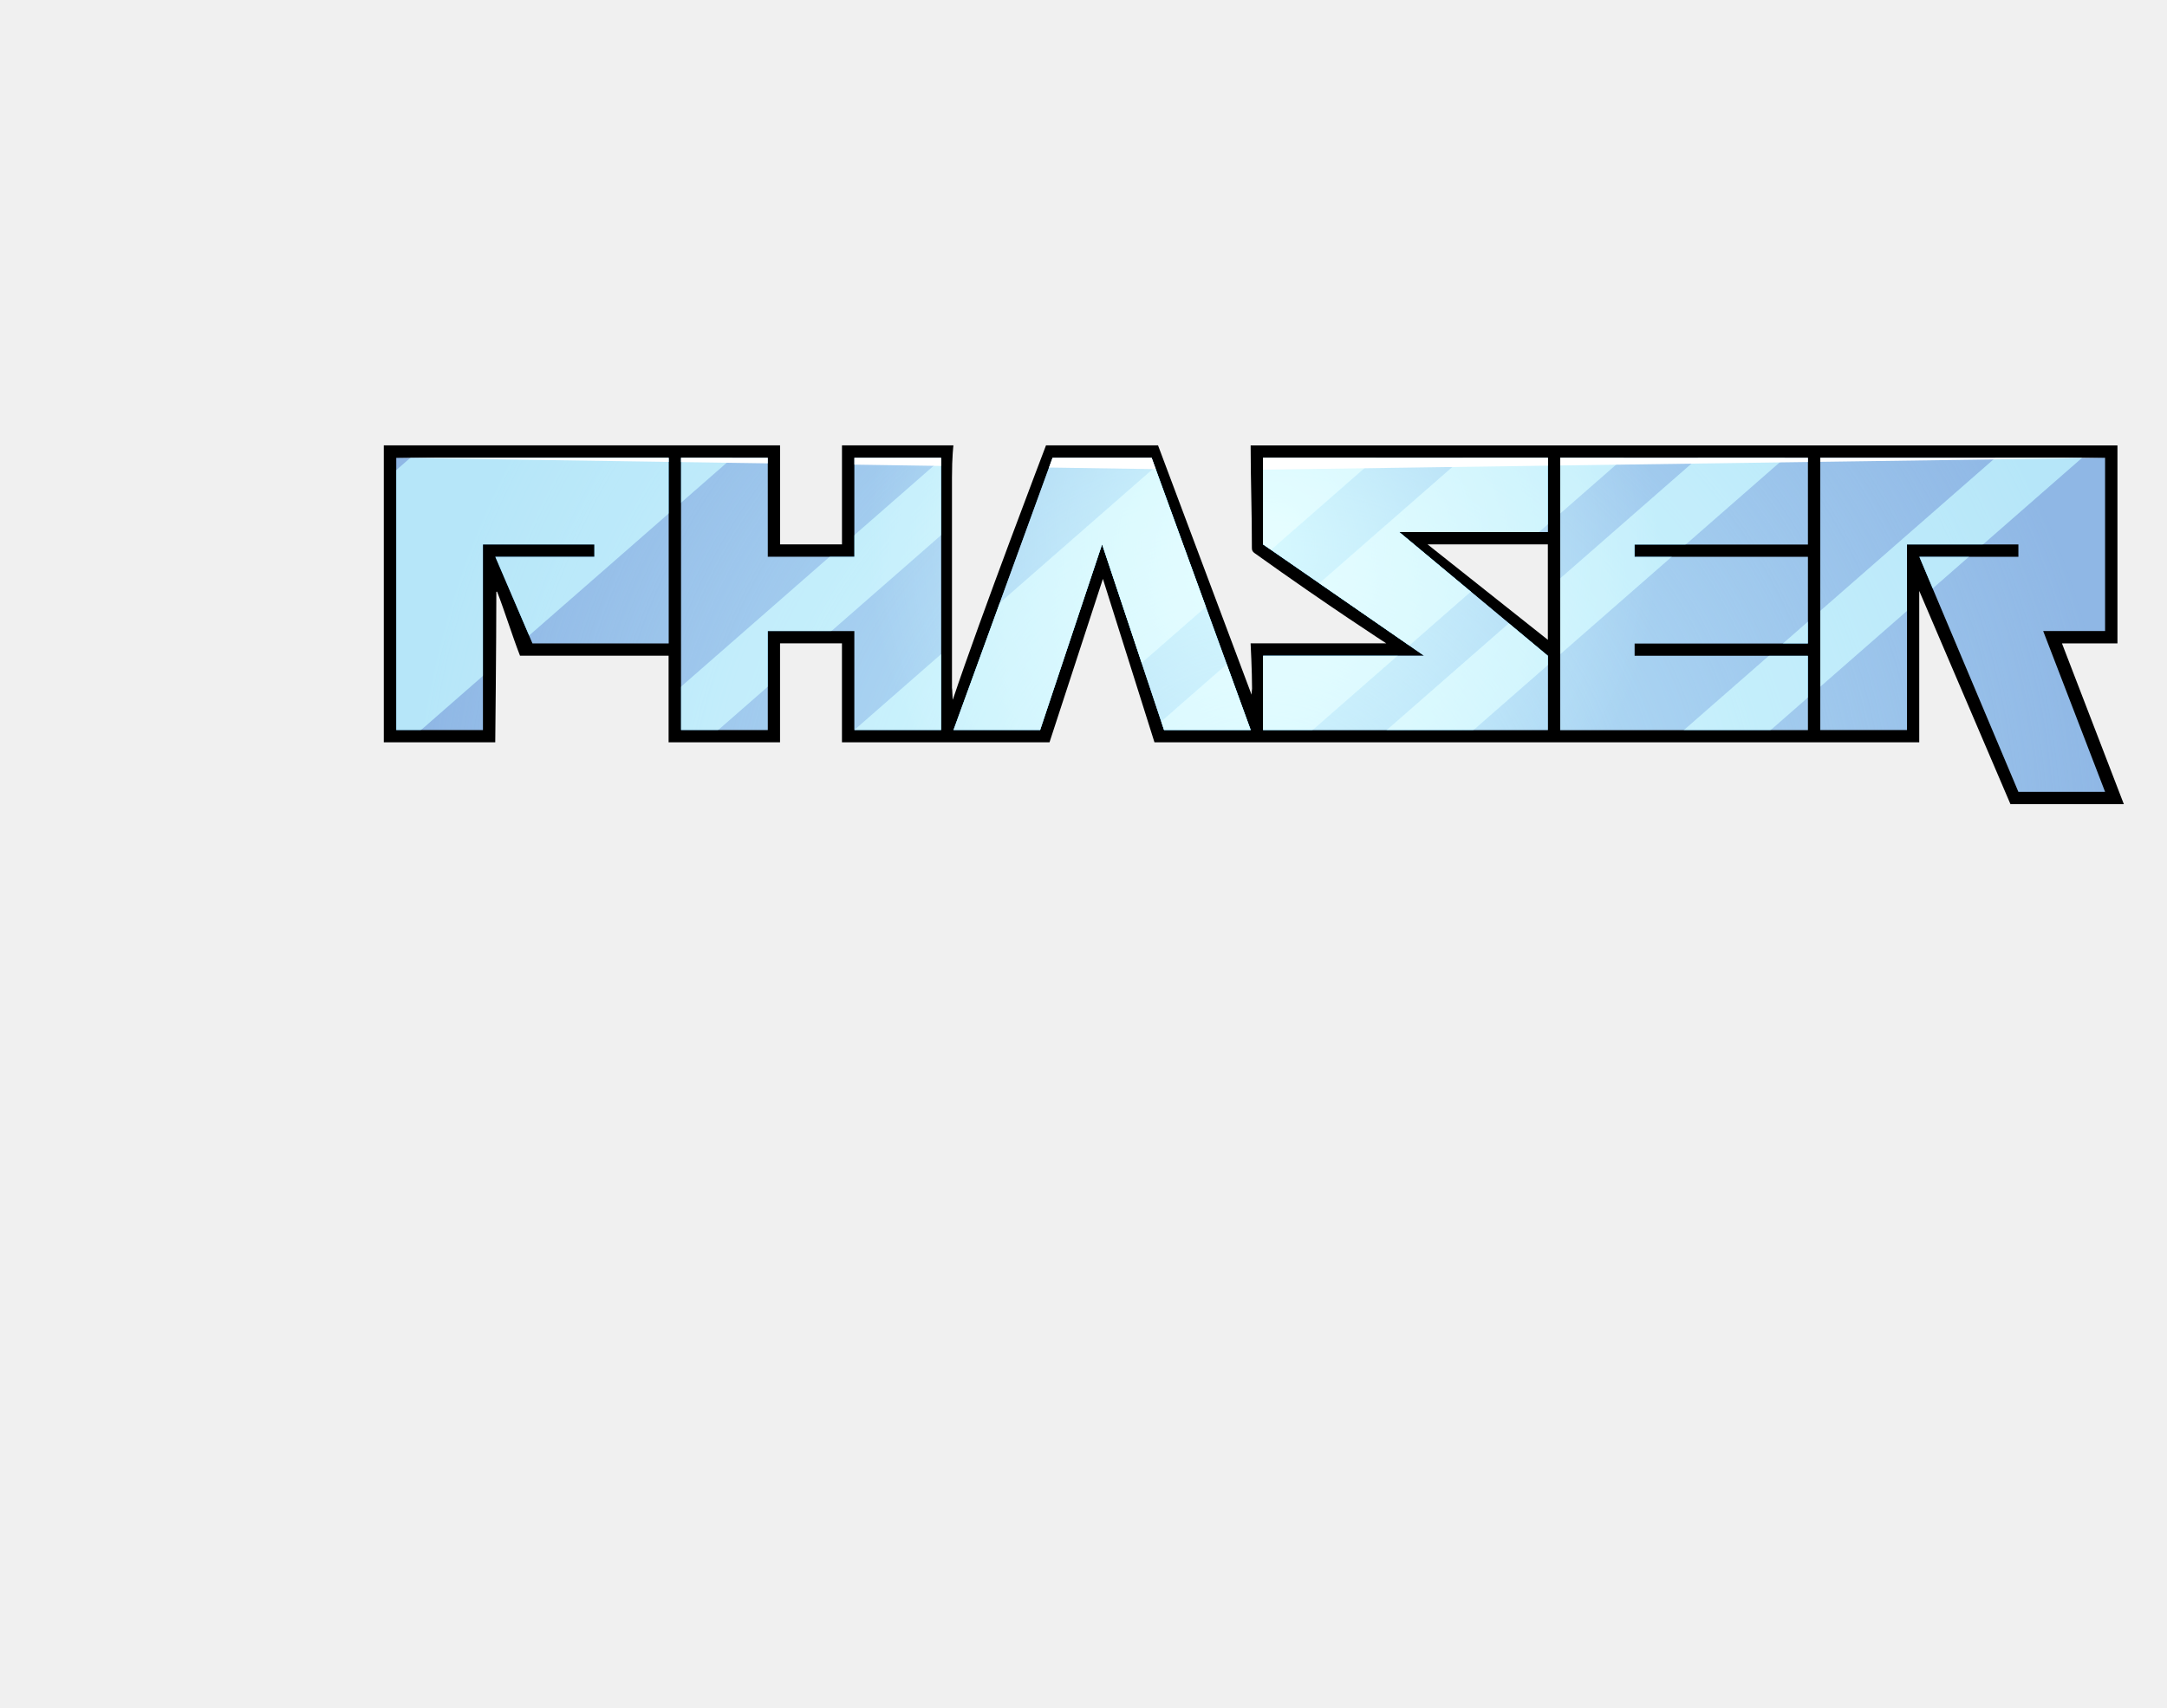
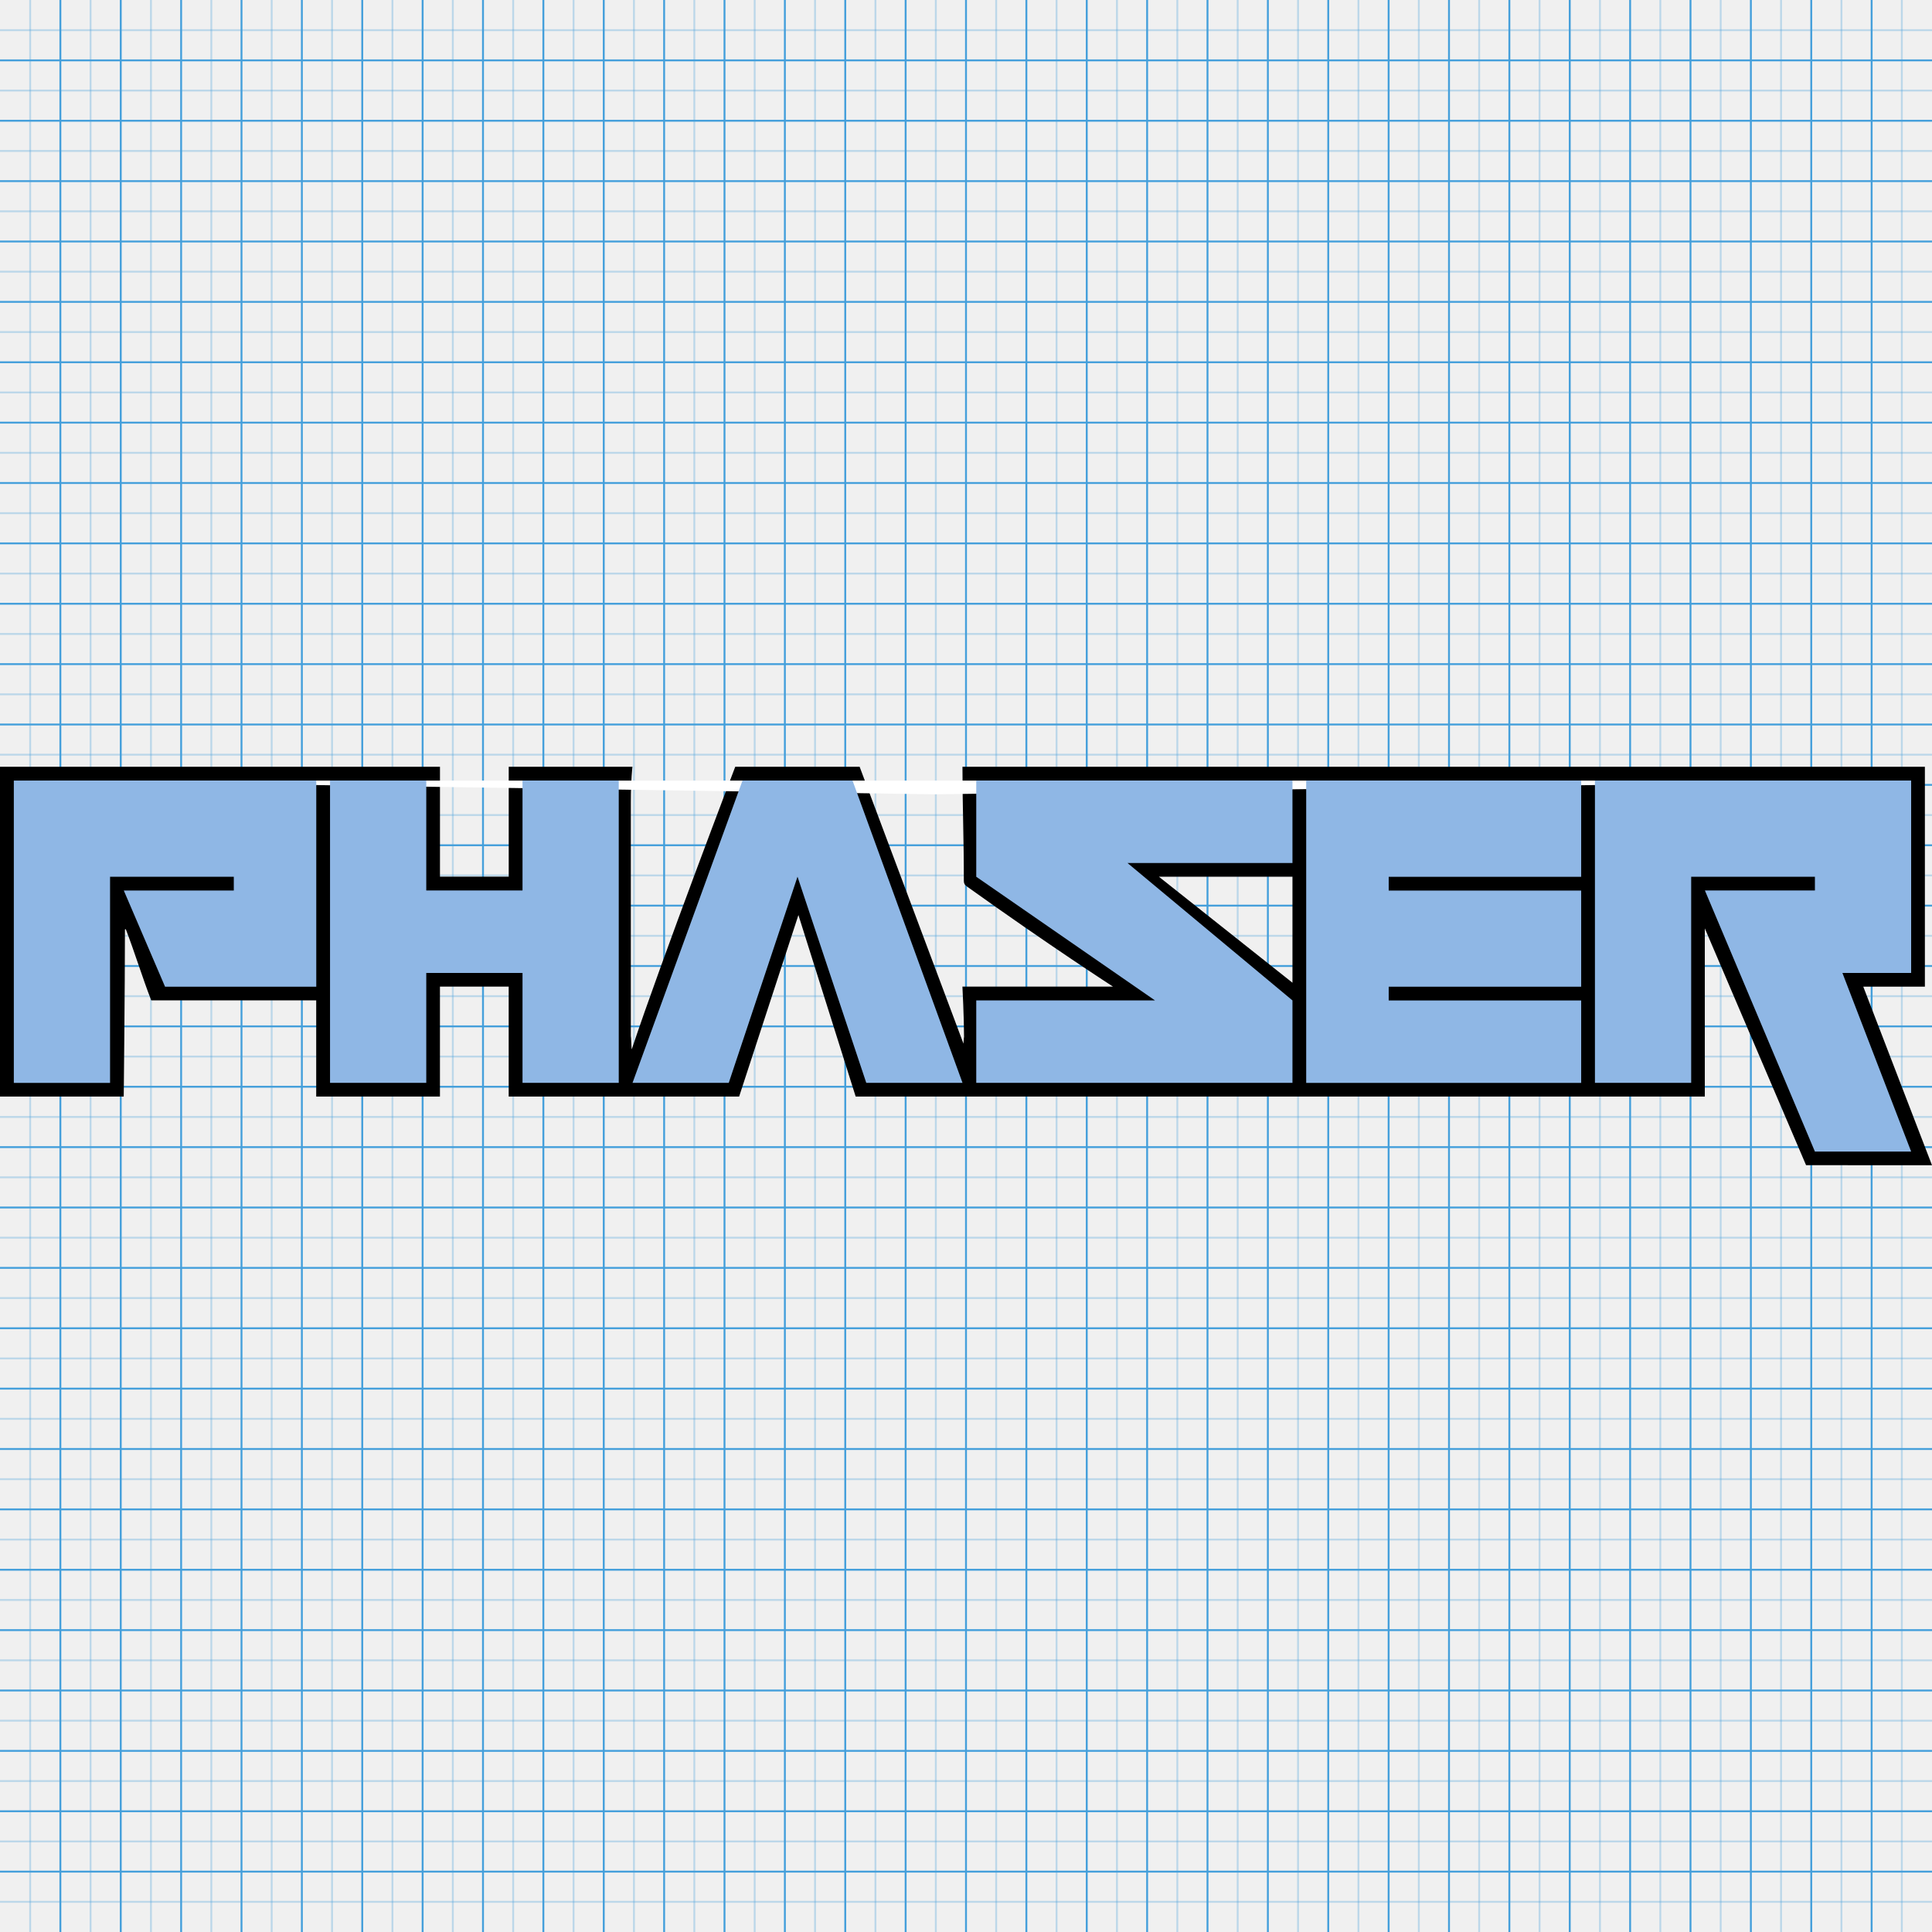
- <svg xmlns="http://www.w3.org/2000/svg" xmlns:xlink="http://www.w3.org/1999/xlink" viewBox="0 0 734.27 578.71">
-   <defs>
-     <style>.cls-1{fill:none;}.cls-2{clip-path:url(#clippath);}.cls-3{fill:#fff;}.cls-4{fill:#b8eefe;}.cls-5{fill:#8fb7e5;}.cls-6{mix-blend-mode:overlay;}.cls-7{fill:url(#radial-gradient-2);}.cls-8{mix-blend-mode:soft-light;}.cls-9{fill:url(#radial-gradient);}.cls-10{isolation:isolate;}</style>
-     <clipPath id="clippath">
-       <path class="cls-1" d="m524.48,180.32h-50.35l50.35,41.94v25.16h-96.5v-25.16h54.55l-54.55-37.74v-29.35h96.5v25.16Zm-264.34,67.1h-29.37v-92.26h29.37v33.55h29.37v-33.55h29.37v92.26h-29.37v-33.55h-29.37v33.55Zm113.29-62.9l-20.98,62.9h-29.37l33.57-92.26h33.57l33.57,92.26h-29.37l-20.98-62.9Zm-239.16-29.35v92.26h29.37v-62.9h37.76v4.19h-33.57l12.59,29.35h46.15v-62.9h-92.31Zm478.32,29.35v-29.35h-83.92v92.26h83.92v-25.16h-58.74v-4.19h58.74v-29.35h-58.74v-4.19h58.74Zm79.72,29.35h20.98v-58.71h-96.5v92.26h29.37v-62.9h37.76v4.19h-33.57l33.57,79.68h29.37l-20.98-54.52Z" />
-     </clipPath>
-     <radialGradient id="radial-gradient" cx="427.97" cy="289.35" fx="427.97" fy="289.35" r="289.43" gradientUnits="userSpaceOnUse">
-       <stop offset="0" stop-color="#bfebfd" />
-       <stop offset="1" stop-color="#bfebfd" stop-opacity="0" />
-     </radialGradient>
-     <radialGradient id="radial-gradient-2" cx="427.97" cy="184.52" fx="427.97" fy="184.52" r="134.23" xlink:href="#radial-gradient" />
-   </defs>
-   <g class="cls-10">
-     <g id="Tweaked">
-       <path d="m698.7,218.06h18.78v-67.1h-293.71c0,11.93.45,22.9.42,34.83,0,.79.28,1.22.9,1.67,25.34,18.15,44.63,30.59,44.63,30.59h-45.96s.49,9.35.49,15.36c-.06.01-.17,2.04-.17,2.04l-31.69-84.5h-37.96s-22.34,58.49-31.58,86.22c-.1,0-.19-4.02-.28-4.03v-71.31c0-7.11.49-10.88.49-10.88h-37.76v33.55h-20.98v-33.55h-134.27v100.64h37.76s.37-33.42.37-51.01c.09-.02.18-.03.26-.05,2.6,6.7,5.12,14.93,7.76,21.71h50.35v29.35h37.76v-33.55h20.98v33.55h70.33l18.09-55.39,17.47,55.39h259.14v-51.32l30.9,72.27,38.43.02-20.98-54.52Zm-174.22-33.55v32.35l-40.76-32.35h40.76Z" />
-       <path class="cls-5" d="m524.48,180.32h-50.35l50.35,41.94v25.16h-96.5v-25.16h54.55l-54.55-37.74v-29.35h96.5v25.16Zm-264.34,67.1h-29.37v-92.26h29.37v33.55h29.37v-33.55h29.37v92.26h-29.37v-33.55h-29.37v33.55Zm113.29-62.9l-20.98,62.9h-29.37l33.57-92.26h33.57l33.57,92.26h-29.37l-20.98-62.9Zm-239.16-29.35v92.26h29.37v-62.9h37.76v4.19h-33.57l12.59,29.35h46.15v-62.9h-92.31Zm478.32,29.35v-29.35h-83.92v92.26h83.92v-25.16h-58.74v-4.19h58.74v-29.35h-58.74v-4.19h58.74Zm79.72,29.35h20.98v-58.71h-96.5v92.26h29.37v-62.9h37.76v4.19h-33.57l33.57,79.68h29.37l-20.98-54.52Z" />
-       <g class="cls-2">
-         <path class="cls-9" d="m427.97,0c159.89,0,289.51,129.55,289.51,289.35s-129.62,289.35-289.51,289.35S138.46,449.16,138.46,289.35,268.08,0,427.97,0Z" />
-         <g class="cls-6">
-           <path class="cls-7" d="m427.97,50.32c74.15,0,134.27,60.08,134.27,134.19s-60.11,134.19-134.27,134.19-134.27-60.08-134.27-134.19,60.11-134.19,134.27-134.19Z" />
-         </g>
-         <g class="cls-8">
-           <path class="cls-4" d="m167.83,130h109.09l-167.83,146.77H0l167.83-146.77Zm180.42,0h29.37l-167.83,146.77h-29.37l167.83-146.77Zm75.52,0h71.33l-167.83,146.77h-71.33l167.83-146.77Zm100.7,0h54.55l-167.83,146.77h-54.55l167.83-146.77Zm79.72,0h29.37l-167.83,146.77h-29.37l167.83-146.77Zm100.7,0h29.37l-167.83,146.77h-29.37l167.83-146.77Z" />
-         </g>
-         <g class="cls-8">
-           <path class="cls-4" d="m167.83,130h109.09l-167.83,146.77H0l167.83-146.77Zm180.42,0h29.37l-167.83,146.77h-29.37l167.83-146.77Zm75.52,0h71.33l-167.83,146.77h-71.33l167.83-146.77Zm100.7,0h54.55l-167.83,146.77h-54.55l167.83-146.77Zm79.72,0h29.37l-167.83,146.77h-29.37l167.83-146.77Zm100.7,0h29.37l-167.83,146.77h-29.37l167.83-146.77Z" />
-         </g>
-         <path class="cls-3" d="m415.38,159.36l-281.12-4.19h579.02l-297.9,4.19Z" />
-       </g>
-     </g>
+ <svg xmlns="http://www.w3.org/2000/svg" version="1.1" width="1024" height="1024" viewBox="0 0 1024 1024">
+   <g id="icomoon-ignore">
+     <line stroke-width="1" x1="16" y1="0" x2="16" y2="1024" stroke="#449FDB" opacity="0.3" />
+     <line stroke-width="1" x1="32" y1="0" x2="32" y2="1024" stroke="#449FDB" opacity="1" />
+     <line stroke-width="1" x1="48" y1="0" x2="48" y2="1024" stroke="#449FDB" opacity="0.3" />
+     <line stroke-width="1" x1="64" y1="0" x2="64" y2="1024" stroke="#449FDB" opacity="1" />
+     <line stroke-width="1" x1="80" y1="0" x2="80" y2="1024" stroke="#449FDB" opacity="0.3" />
+     <line stroke-width="1" x1="96" y1="0" x2="96" y2="1024" stroke="#449FDB" opacity="1" />
+     <line stroke-width="1" x1="112" y1="0" x2="112" y2="1024" stroke="#449FDB" opacity="0.3" />
+     <line stroke-width="1" x1="128" y1="0" x2="128" y2="1024" stroke="#449FDB" opacity="1" />
+     <line stroke-width="1" x1="144" y1="0" x2="144" y2="1024" stroke="#449FDB" opacity="0.3" />
+     <line stroke-width="1" x1="160" y1="0" x2="160" y2="1024" stroke="#449FDB" opacity="1" />
+     <line stroke-width="1" x1="176" y1="0" x2="176" y2="1024" stroke="#449FDB" opacity="0.3" />
+     <line stroke-width="1" x1="192" y1="0" x2="192" y2="1024" stroke="#449FDB" opacity="1" />
+     <line stroke-width="1" x1="208" y1="0" x2="208" y2="1024" stroke="#449FDB" opacity="0.3" />
+     <line stroke-width="1" x1="224" y1="0" x2="224" y2="1024" stroke="#449FDB" opacity="1" />
+     <line stroke-width="1" x1="240" y1="0" x2="240" y2="1024" stroke="#449FDB" opacity="0.3" />
+     <line stroke-width="1" x1="256" y1="0" x2="256" y2="1024" stroke="#449FDB" opacity="1" />
+     <line stroke-width="1" x1="272" y1="0" x2="272" y2="1024" stroke="#449FDB" opacity="0.3" />
+     <line stroke-width="1" x1="288" y1="0" x2="288" y2="1024" stroke="#449FDB" opacity="1" />
+     <line stroke-width="1" x1="304" y1="0" x2="304" y2="1024" stroke="#449FDB" opacity="0.3" />
+     <line stroke-width="1" x1="320" y1="0" x2="320" y2="1024" stroke="#449FDB" opacity="1" />
+     <line stroke-width="1" x1="336" y1="0" x2="336" y2="1024" stroke="#449FDB" opacity="0.3" />
+     <line stroke-width="1" x1="352" y1="0" x2="352" y2="1024" stroke="#449FDB" opacity="1" />
+     <line stroke-width="1" x1="368" y1="0" x2="368" y2="1024" stroke="#449FDB" opacity="0.3" />
+     <line stroke-width="1" x1="384" y1="0" x2="384" y2="1024" stroke="#449FDB" opacity="1" />
+     <line stroke-width="1" x1="400" y1="0" x2="400" y2="1024" stroke="#449FDB" opacity="0.3" />
+     <line stroke-width="1" x1="416" y1="0" x2="416" y2="1024" stroke="#449FDB" opacity="1" />
+     <line stroke-width="1" x1="432" y1="0" x2="432" y2="1024" stroke="#449FDB" opacity="0.3" />
+     <line stroke-width="1" x1="448" y1="0" x2="448" y2="1024" stroke="#449FDB" opacity="1" />
+     <line stroke-width="1" x1="464" y1="0" x2="464" y2="1024" stroke="#449FDB" opacity="0.3" />
+     <line stroke-width="1" x1="480" y1="0" x2="480" y2="1024" stroke="#449FDB" opacity="1" />
+     <line stroke-width="1" x1="496" y1="0" x2="496" y2="1024" stroke="#449FDB" opacity="0.3" />
+     <line stroke-width="1" x1="512" y1="0" x2="512" y2="1024" stroke="#449FDB" opacity="1" />
+     <line stroke-width="1" x1="528" y1="0" x2="528" y2="1024" stroke="#449FDB" opacity="0.3" />
+     <line stroke-width="1" x1="544" y1="0" x2="544" y2="1024" stroke="#449FDB" opacity="1" />
+     <line stroke-width="1" x1="560" y1="0" x2="560" y2="1024" stroke="#449FDB" opacity="0.3" />
+     <line stroke-width="1" x1="576" y1="0" x2="576" y2="1024" stroke="#449FDB" opacity="1" />
+     <line stroke-width="1" x1="592" y1="0" x2="592" y2="1024" stroke="#449FDB" opacity="0.3" />
+     <line stroke-width="1" x1="608" y1="0" x2="608" y2="1024" stroke="#449FDB" opacity="1" />
+     <line stroke-width="1" x1="624" y1="0" x2="624" y2="1024" stroke="#449FDB" opacity="0.3" />
+     <line stroke-width="1" x1="640" y1="0" x2="640" y2="1024" stroke="#449FDB" opacity="1" />
+     <line stroke-width="1" x1="656" y1="0" x2="656" y2="1024" stroke="#449FDB" opacity="0.3" />
+     <line stroke-width="1" x1="672" y1="0" x2="672" y2="1024" stroke="#449FDB" opacity="1" />
+     <line stroke-width="1" x1="688" y1="0" x2="688" y2="1024" stroke="#449FDB" opacity="0.3" />
+     <line stroke-width="1" x1="704" y1="0" x2="704" y2="1024" stroke="#449FDB" opacity="1" />
+     <line stroke-width="1" x1="720" y1="0" x2="720" y2="1024" stroke="#449FDB" opacity="0.3" />
+     <line stroke-width="1" x1="736" y1="0" x2="736" y2="1024" stroke="#449FDB" opacity="1" />
+     <line stroke-width="1" x1="752" y1="0" x2="752" y2="1024" stroke="#449FDB" opacity="0.3" />
+     <line stroke-width="1" x1="768" y1="0" x2="768" y2="1024" stroke="#449FDB" opacity="1" />
+     <line stroke-width="1" x1="784" y1="0" x2="784" y2="1024" stroke="#449FDB" opacity="0.3" />
+     <line stroke-width="1" x1="800" y1="0" x2="800" y2="1024" stroke="#449FDB" opacity="1" />
+     <line stroke-width="1" x1="816" y1="0" x2="816" y2="1024" stroke="#449FDB" opacity="0.3" />
+     <line stroke-width="1" x1="832" y1="0" x2="832" y2="1024" stroke="#449FDB" opacity="1" />
+     <line stroke-width="1" x1="848" y1="0" x2="848" y2="1024" stroke="#449FDB" opacity="0.3" />
+     <line stroke-width="1" x1="864" y1="0" x2="864" y2="1024" stroke="#449FDB" opacity="1" />
+     <line stroke-width="1" x1="880" y1="0" x2="880" y2="1024" stroke="#449FDB" opacity="0.3" />
+     <line stroke-width="1" x1="896" y1="0" x2="896" y2="1024" stroke="#449FDB" opacity="1" />
+     <line stroke-width="1" x1="912" y1="0" x2="912" y2="1024" stroke="#449FDB" opacity="0.3" />
+     <line stroke-width="1" x1="928" y1="0" x2="928" y2="1024" stroke="#449FDB" opacity="1" />
+     <line stroke-width="1" x1="944" y1="0" x2="944" y2="1024" stroke="#449FDB" opacity="0.3" />
+     <line stroke-width="1" x1="960" y1="0" x2="960" y2="1024" stroke="#449FDB" opacity="1" />
+     <line stroke-width="1" x1="976" y1="0" x2="976" y2="1024" stroke="#449FDB" opacity="0.3" />
+     <line stroke-width="1" x1="992" y1="0" x2="992" y2="1024" stroke="#449FDB" opacity="1" />
+     <line stroke-width="1" x1="1008" y1="0" x2="1008" y2="1024" stroke="#449FDB" opacity="0.3" />
+     <line stroke-width="1" x1="0" y1="16" x2="1024" y2="16" stroke="#449FDB" opacity="0.3" />
+     <line stroke-width="1" x1="0" y1="32" x2="1024" y2="32" stroke="#449FDB" opacity="1" />
+     <line stroke-width="1" x1="0" y1="48" x2="1024" y2="48" stroke="#449FDB" opacity="0.3" />
+     <line stroke-width="1" x1="0" y1="64" x2="1024" y2="64" stroke="#449FDB" opacity="1" />
+     <line stroke-width="1" x1="0" y1="80" x2="1024" y2="80" stroke="#449FDB" opacity="0.3" />
+     <line stroke-width="1" x1="0" y1="96" x2="1024" y2="96" stroke="#449FDB" opacity="1" />
+     <line stroke-width="1" x1="0" y1="112" x2="1024" y2="112" stroke="#449FDB" opacity="0.3" />
+     <line stroke-width="1" x1="0" y1="128" x2="1024" y2="128" stroke="#449FDB" opacity="1" />
+     <line stroke-width="1" x1="0" y1="144" x2="1024" y2="144" stroke="#449FDB" opacity="0.3" />
+     <line stroke-width="1" x1="0" y1="160" x2="1024" y2="160" stroke="#449FDB" opacity="1" />
+     <line stroke-width="1" x1="0" y1="176" x2="1024" y2="176" stroke="#449FDB" opacity="0.3" />
+     <line stroke-width="1" x1="0" y1="192" x2="1024" y2="192" stroke="#449FDB" opacity="1" />
+     <line stroke-width="1" x1="0" y1="208" x2="1024" y2="208" stroke="#449FDB" opacity="0.3" />
+     <line stroke-width="1" x1="0" y1="224" x2="1024" y2="224" stroke="#449FDB" opacity="1" />
+     <line stroke-width="1" x1="0" y1="240" x2="1024" y2="240" stroke="#449FDB" opacity="0.3" />
+     <line stroke-width="1" x1="0" y1="256" x2="1024" y2="256" stroke="#449FDB" opacity="1" />
+     <line stroke-width="1" x1="0" y1="272" x2="1024" y2="272" stroke="#449FDB" opacity="0.3" />
+     <line stroke-width="1" x1="0" y1="288" x2="1024" y2="288" stroke="#449FDB" opacity="1" />
+     <line stroke-width="1" x1="0" y1="304" x2="1024" y2="304" stroke="#449FDB" opacity="0.3" />
+     <line stroke-width="1" x1="0" y1="320" x2="1024" y2="320" stroke="#449FDB" opacity="1" />
+     <line stroke-width="1" x1="0" y1="336" x2="1024" y2="336" stroke="#449FDB" opacity="0.3" />
+     <line stroke-width="1" x1="0" y1="352" x2="1024" y2="352" stroke="#449FDB" opacity="1" />
+     <line stroke-width="1" x1="0" y1="368" x2="1024" y2="368" stroke="#449FDB" opacity="0.3" />
+     <line stroke-width="1" x1="0" y1="384" x2="1024" y2="384" stroke="#449FDB" opacity="1" />
+     <line stroke-width="1" x1="0" y1="400" x2="1024" y2="400" stroke="#449FDB" opacity="0.3" />
+     <line stroke-width="1" x1="0" y1="416" x2="1024" y2="416" stroke="#449FDB" opacity="1" />
+     <line stroke-width="1" x1="0" y1="432" x2="1024" y2="432" stroke="#449FDB" opacity="0.3" />
+     <line stroke-width="1" x1="0" y1="448" x2="1024" y2="448" stroke="#449FDB" opacity="1" />
+     <line stroke-width="1" x1="0" y1="464" x2="1024" y2="464" stroke="#449FDB" opacity="0.3" />
+     <line stroke-width="1" x1="0" y1="480" x2="1024" y2="480" stroke="#449FDB" opacity="1" />
+     <line stroke-width="1" x1="0" y1="496" x2="1024" y2="496" stroke="#449FDB" opacity="0.3" />
+     <line stroke-width="1" x1="0" y1="512" x2="1024" y2="512" stroke="#449FDB" opacity="1" />
+     <line stroke-width="1" x1="0" y1="528" x2="1024" y2="528" stroke="#449FDB" opacity="0.3" />
+     <line stroke-width="1" x1="0" y1="544" x2="1024" y2="544" stroke="#449FDB" opacity="1" />
+     <line stroke-width="1" x1="0" y1="560" x2="1024" y2="560" stroke="#449FDB" opacity="0.3" />
+     <line stroke-width="1" x1="0" y1="576" x2="1024" y2="576" stroke="#449FDB" opacity="1" />
+     <line stroke-width="1" x1="0" y1="592" x2="1024" y2="592" stroke="#449FDB" opacity="0.3" />
+     <line stroke-width="1" x1="0" y1="608" x2="1024" y2="608" stroke="#449FDB" opacity="1" />
+     <line stroke-width="1" x1="0" y1="624" x2="1024" y2="624" stroke="#449FDB" opacity="0.3" />
+     <line stroke-width="1" x1="0" y1="640" x2="1024" y2="640" stroke="#449FDB" opacity="1" />
+     <line stroke-width="1" x1="0" y1="656" x2="1024" y2="656" stroke="#449FDB" opacity="0.3" />
+     <line stroke-width="1" x1="0" y1="672" x2="1024" y2="672" stroke="#449FDB" opacity="1" />
+     <line stroke-width="1" x1="0" y1="688" x2="1024" y2="688" stroke="#449FDB" opacity="0.3" />
+     <line stroke-width="1" x1="0" y1="704" x2="1024" y2="704" stroke="#449FDB" opacity="1" />
+     <line stroke-width="1" x1="0" y1="720" x2="1024" y2="720" stroke="#449FDB" opacity="0.3" />
+     <line stroke-width="1" x1="0" y1="736" x2="1024" y2="736" stroke="#449FDB" opacity="1" />
+     <line stroke-width="1" x1="0" y1="752" x2="1024" y2="752" stroke="#449FDB" opacity="0.3" />
+     <line stroke-width="1" x1="0" y1="768" x2="1024" y2="768" stroke="#449FDB" opacity="1" />
+     <line stroke-width="1" x1="0" y1="784" x2="1024" y2="784" stroke="#449FDB" opacity="0.3" />
+     <line stroke-width="1" x1="0" y1="800" x2="1024" y2="800" stroke="#449FDB" opacity="1" />
+     <line stroke-width="1" x1="0" y1="816" x2="1024" y2="816" stroke="#449FDB" opacity="0.3" />
+     <line stroke-width="1" x1="0" y1="832" x2="1024" y2="832" stroke="#449FDB" opacity="1" />
+     <line stroke-width="1" x1="0" y1="848" x2="1024" y2="848" stroke="#449FDB" opacity="0.3" />
+     <line stroke-width="1" x1="0" y1="864" x2="1024" y2="864" stroke="#449FDB" opacity="1" />
+     <line stroke-width="1" x1="0" y1="880" x2="1024" y2="880" stroke="#449FDB" opacity="0.3" />
+     <line stroke-width="1" x1="0" y1="896" x2="1024" y2="896" stroke="#449FDB" opacity="1" />
+     <line stroke-width="1" x1="0" y1="912" x2="1024" y2="912" stroke="#449FDB" opacity="0.3" />
+     <line stroke-width="1" x1="0" y1="928" x2="1024" y2="928" stroke="#449FDB" opacity="1" />
+     <line stroke-width="1" x1="0" y1="944" x2="1024" y2="944" stroke="#449FDB" opacity="0.3" />
+     <line stroke-width="1" x1="0" y1="960" x2="1024" y2="960" stroke="#449FDB" opacity="1" />
+     <line stroke-width="1" x1="0" y1="976" x2="1024" y2="976" stroke="#449FDB" opacity="0.3" />
+     <line stroke-width="1" x1="0" y1="992" x2="1024" y2="992" stroke="#449FDB" opacity="1" />
+     <line stroke-width="1" x1="0" y1="1008" x2="1024" y2="1008" stroke="#449FDB" opacity="0.3" />
  </g>
+   <path fill="#000" d="M987.612 522.95h32.617v-116.537h-510.106c0 20.719 0.782 39.772 0.73 60.492 0 1.372 0.487 2.119 1.564 2.901 44.010 31.522 77.512 53.128 77.512 53.128h-79.823s0.852 16.239 0.852 26.677c-0.105 0.017-0.295 3.543-0.295 3.543l-55.039-146.758h-65.928s-38.799 101.584-54.847 149.744c-0.174 0-0.33-6.981-0.487-6.999v-123.849c0-12.348 0.852-18.897 0.852-18.897h-65.581v58.268h-36.437v-58.268h-233.196v174.788h65.581s0.642-58.043 0.642-88.593c0.157-0.035 0.312-0.052 0.452-0.087 4.515 11.636 8.892 25.93 13.477 37.706h87.446v50.974h65.581v-58.268h36.437v58.268h122.147l31.418-96.199 30.341 96.199h450.067v-89.131l53.666 125.517 66.745 0.035-36.437-94.689zM685.032 464.682v56.184l-70.791-56.184h70.791z" />
+   <path fill="#fff" d="M495.55 421.002l-488.241-7.277h1005.625l-517.384 7.277z" />
+   <path fill="#8fb7e5" d="M685.032 457.404h-87.446l87.446 72.84v43.698h-167.599v-43.698h94.74l-94.74-65.546v-50.974h167.599v43.698zM225.933 573.942h-51.009v-160.234h51.009v58.268h51.009v-58.268h51.009v160.234h-51.009v-58.268h-51.009v58.268zM422.692 464.7l-36.437 109.242h-51.009l58.303-160.234h58.303l58.303 160.234h-51.009l-36.437-109.242zM7.326 413.725v160.234h51.009v-109.242h65.581v7.277h-58.303l21.866 50.974h80.152v-109.242h-160.321zM838.058 464.7v-50.974h-145.749v160.234h145.749v-43.698h-102.018v-7.277h102.018v-50.974h-102.018v-7.277h102.018zM976.513 515.674h36.437v-101.966h-167.599v160.234h51.009v-109.242h65.581v7.277h-58.303l58.303 138.386h51.009l-36.437-94.689z" />
</svg>
